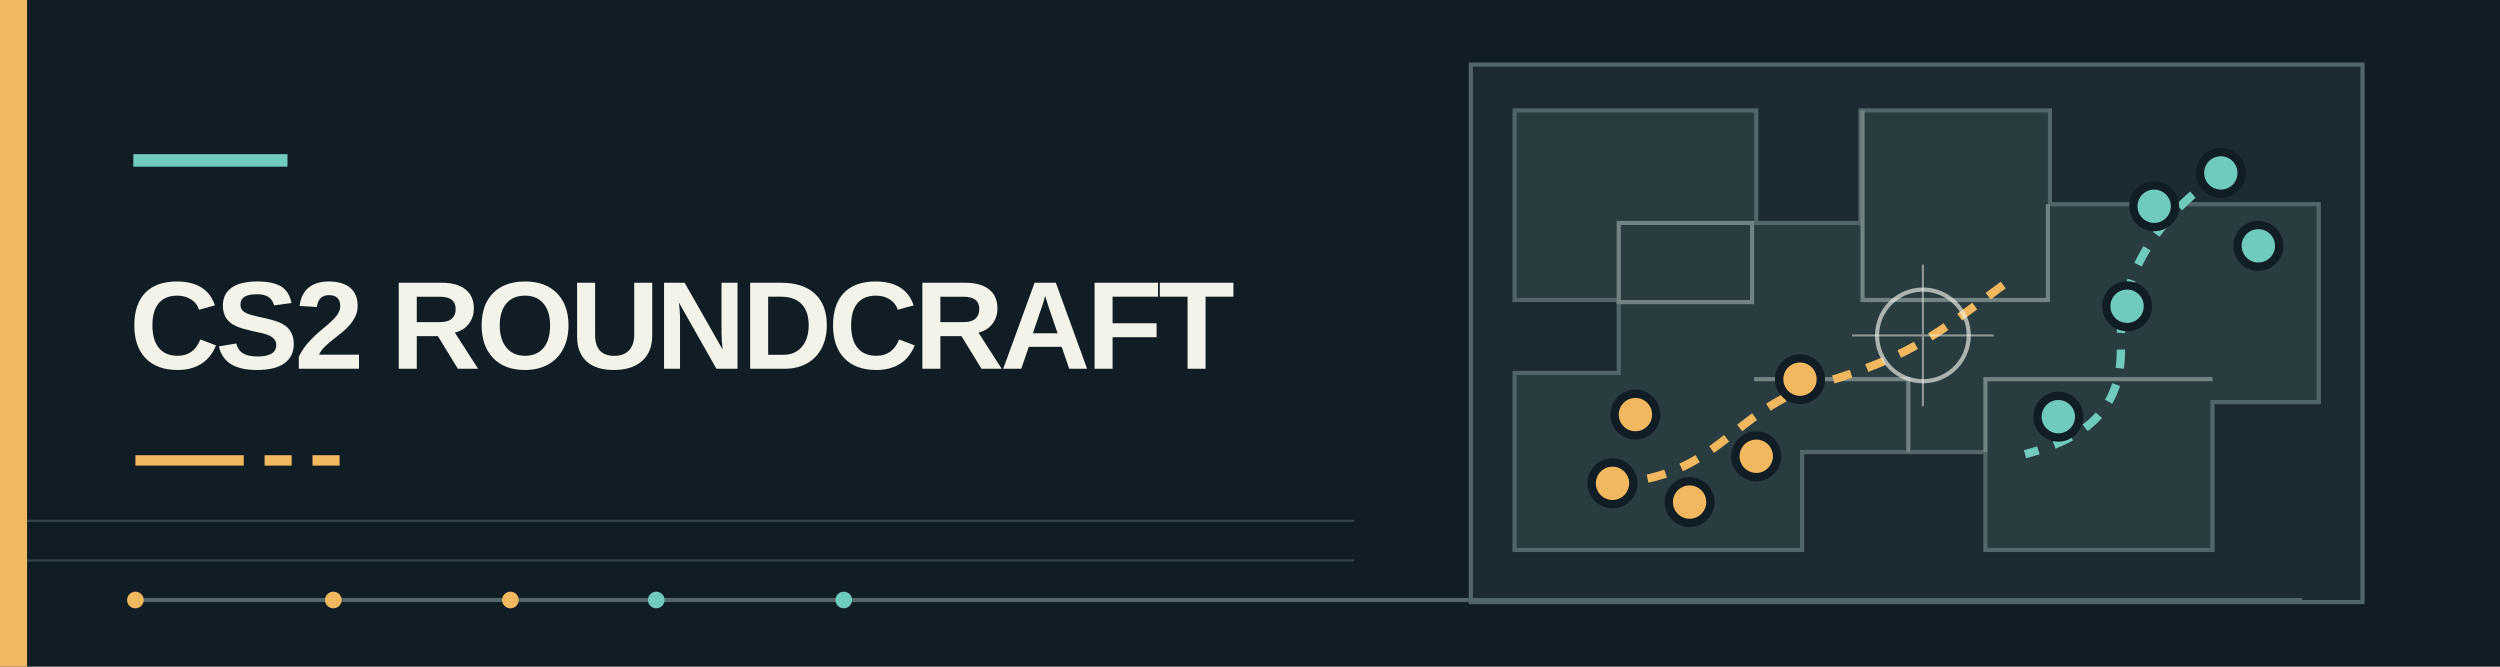
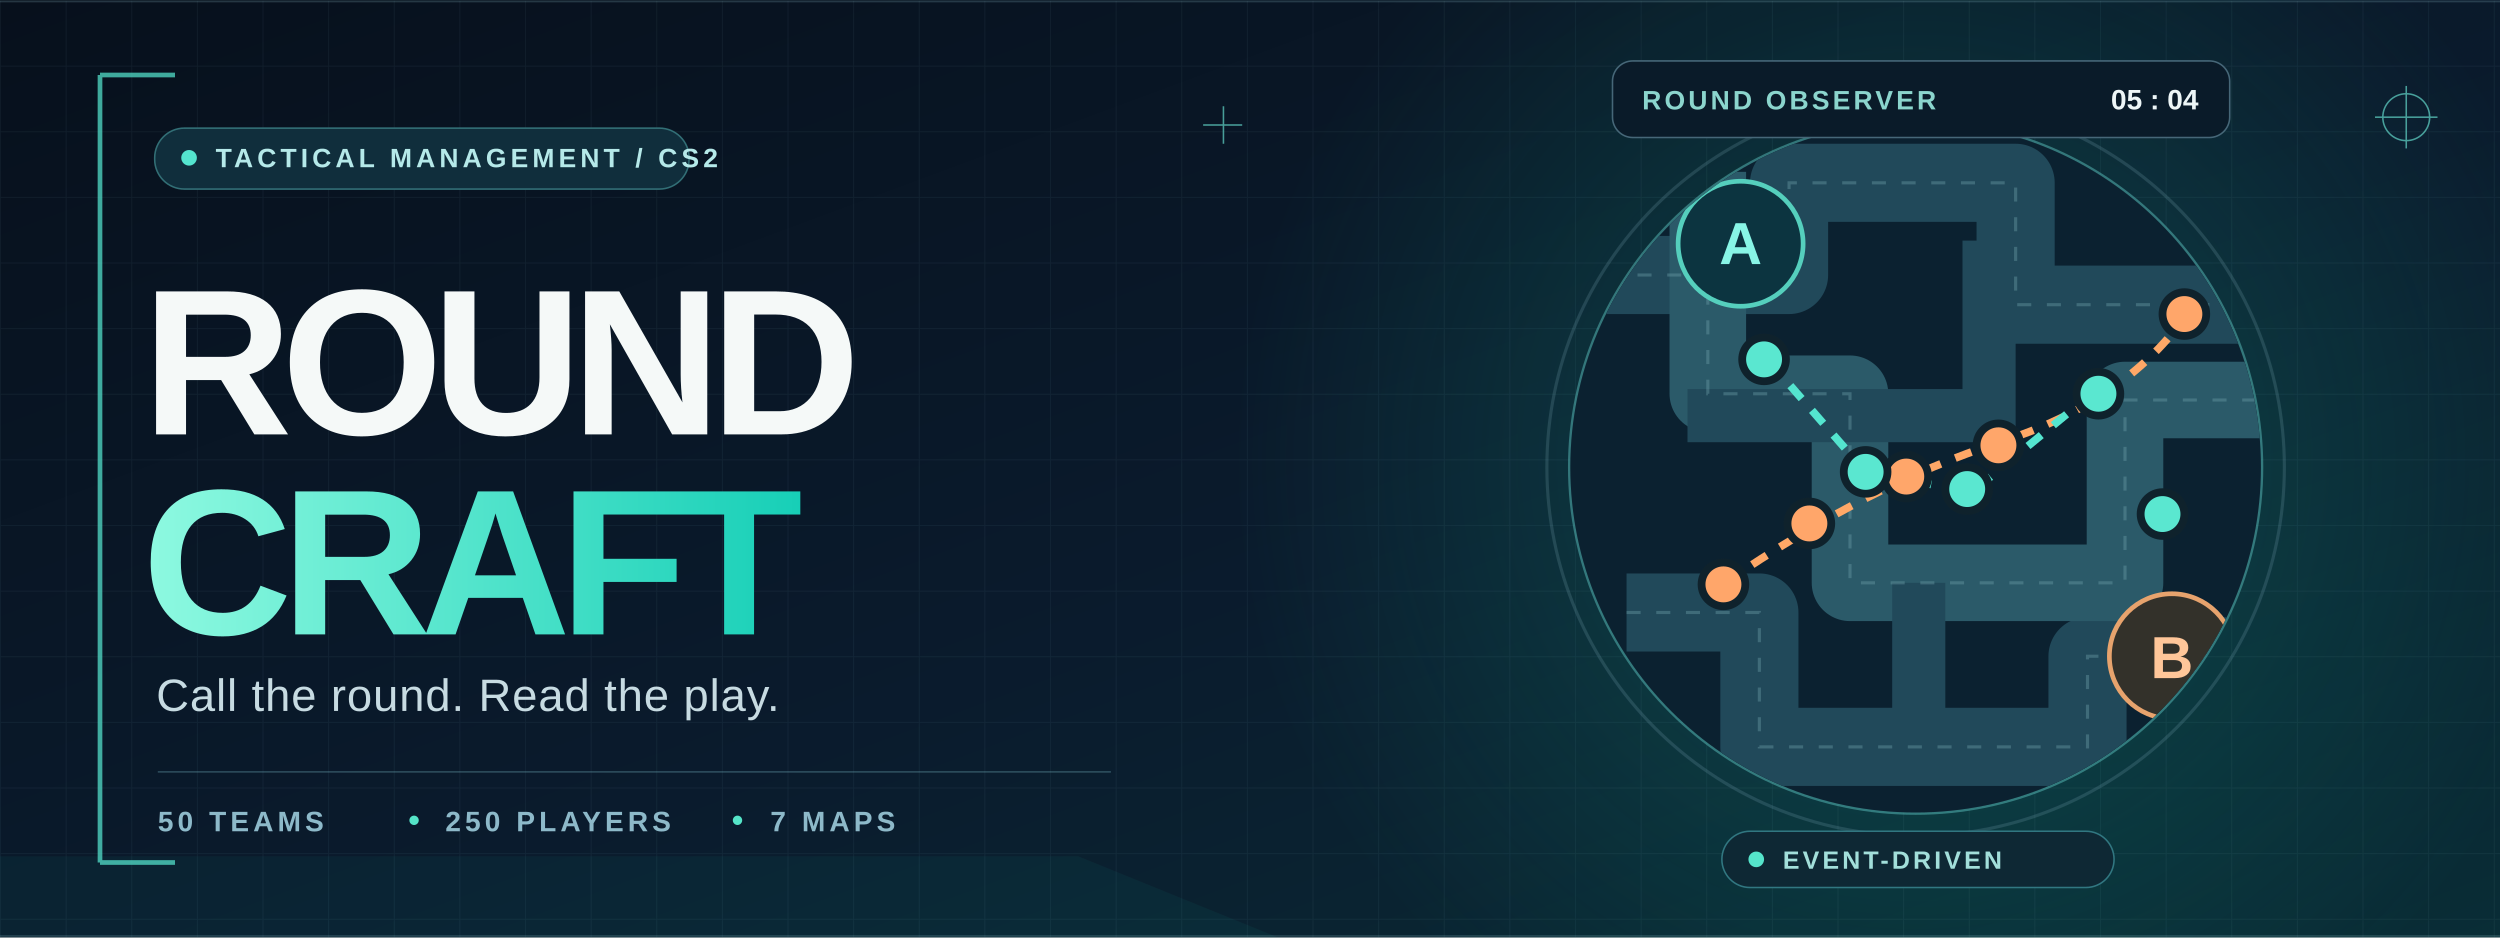
- <svg xmlns="http://www.w3.org/2000/svg" viewBox="0 0 1200 320" role="img" aria-labelledby="title desc">
-   <rect width="1200" height="320" fill="#111d24" />
-   <path d="M0 250H650M0 269H650" stroke="#33464a" stroke-width="1" />
-   <path d="M0 0h13v320H0z" fill="#f1b85f" />
-   <path d="M64 77h74" stroke="#70cbbd" stroke-width="6" />
-   <text x="62" y="177" fill="#f4f3e9" font-family="Arial, Helvetica, sans-serif" font-size="60" font-weight="700" letter-spacing="-2">CS2 ROUNDCRAFT</text>
-   <path d="M65 221h52m10 0h13m10 0h13" stroke="#f1b85f" stroke-width="5" />
-   <g transform="translate(706 31)">
-     <path d="M0 0h428v258H0z" fill="#1b2b31" stroke="#52666a" stroke-width="2" />
-     <path d="M21 22h116v54h50v-54h91v45h129v95h-51v71h-109v-47h-88v47H21v-85h50v-35H21z" fill="#293c40" stroke="#52666a" stroke-width="2" />
-     <path d="M71 76h64v38H71zm117-54v91h89V67m-30 119v-35h109M136 151h74v35" fill="none" stroke="#718481" stroke-width="2" />
-     <path d="M68 201C120 198 124 166 168 153S224 129 258 104" fill="none" stroke="#f1b85f" stroke-width="4" stroke-dasharray="9 8" />
-     <path d="M360 52c-32 22-49 51-48 83s-19 45-46 52" fill="none" stroke="#70cbbd" stroke-width="4" stroke-dasharray="9 8" />
-     <g fill="#f1b85f" stroke="#111d24" stroke-width="4">
-       <circle cx="68" cy="201" r="10" />
-       <circle cx="105" cy="210" r="10" />
-       <circle cx="79" cy="168" r="10" />
-       <circle cx="137" cy="188" r="10" />
-       <circle cx="158" cy="151" r="10" />
+ <svg xmlns="http://www.w3.org/2000/svg" width="1600" height="600" viewBox="0 0 1600 600" role="img" aria-labelledby="title desc">
+   <defs>
+     <linearGradient id="bg" x1="0" y1="0" x2="1" y2="1">
+       <stop stop-color="#07101C" />
+       <stop offset=".56" stop-color="#0A1B2D" />
+       <stop offset="1" stop-color="#092D36" />
+     </linearGradient>
+     <radialGradient id="halo">
+       <stop stop-color="#1DE0B1" stop-opacity=".22" />
+       <stop offset="1" stop-color="#1DE0B1" stop-opacity="0" />
+     </radialGradient>
+     <linearGradient id="cut" x1="0" x2="1">
+       <stop stop-color="#8DF9E0" />
+       <stop offset="1" stop-color="#17CFB7" />
+     </linearGradient>
+     <pattern id="grid" width="42" height="42" patternUnits="userSpaceOnUse">
+       <path d="M42 0H0V42" fill="none" stroke="#8BC6D2" stroke-opacity=".075" />
+     </pattern>
+     <filter id="soft">
+       <feGaussianBlur stdDeviation="18" />
+     </filter>
+     <clipPath id="round">
+       <circle cx="1226" cy="299" r="221" />
+     </clipPath>
+   </defs>
+   <rect width="1600" height="600" fill="url(#bg)" />
+   <rect width="1600" height="600" fill="url(#grid)" />
+   <circle cx="1225" cy="295" r="435" fill="url(#halo)" />
+   <path d="M0 548L690 548 818 600H0Z" fill="#12BCA2" opacity=".06" />
+   <path d="M0 1H1600M0 599H1600" stroke="#A7D7E5" stroke-opacity=".19" />
+   <path d="M64 48V552M64 48H112M64 552H112" stroke="#54E5CF" stroke-width="3" opacity=".72" />
+   <g font-family="Segoe UI,Arial,sans-serif">
+     <rect x="99" y="82" width="342" height="39" rx="19" fill="#102E3C" stroke="#326F76" />
+     <circle cx="121" cy="101" r="5" fill="#54E5CF" />
+     <text x="138" y="107" font-size="17" font-weight="700" letter-spacing="2.6" fill="#B5E9E9">TACTICAL MANAGEMENT / CS2</text>
+     <text x="91" y="278" font-size="133" font-weight="900" letter-spacing="-7" fill="#F5F9F8">ROUND</text>
+     <text x="91" y="406" font-size="133" font-weight="900" letter-spacing="-7" fill="url(#cut)">CRAFT</text>
+     <text x="100" y="455" font-size="29" font-weight="500" letter-spacing=".6" fill="#C7DBE2">Call the round. Read the play.</text>
+     <path d="M101 494H711" stroke="#70ACBA" stroke-opacity=".35" />
+     <text x="101" y="532" font-size="18" font-weight="650" letter-spacing="2.6" fill="#8DB9C9">50 TEAMS</text>
+     <circle cx="265" cy="525" r="3" fill="#55E4C8" />
+     <text x="285" y="532" font-size="18" font-weight="650" letter-spacing="2.6" fill="#8DB9C9">250 PLAYERS</text>
+     <circle cx="472" cy="525" r="3" fill="#55E4C8" />
+     <text x="493" y="532" font-size="18" font-weight="650" letter-spacing="2.6" fill="#8DB9C9">7 MAPS</text>
+   </g>
+   <g>
+     <circle cx="1226" cy="299" r="236" fill="none" stroke="#83AFC0" stroke-opacity=".2" stroke-width="2" />
+     <circle cx="1226" cy="299" r="221" fill="#0A1D2B" stroke="#5ABFBC" stroke-opacity=".5" stroke-width="3" />
+     <g clip-path="url(#round)">
+       <path d="M1000 78H1470V532H1000Z" fill="#0B2130" />
+       <path d="M1010 176L1145 176 1145 117 1290 117 1290 195 1460 195M1041 392L1126 392 1126 478 1336 478 1336 420 1460 420" stroke="#21495A" stroke-width="50" fill="none" stroke-linejoin="round" />
+       <path d="M1093 110V252H1184V373H1360V256H1450" stroke="#2B5A69" stroke-width="49" fill="none" stroke-linejoin="round" />
+       <path d="M1080 266H1273V154M1228 475V373" stroke="#21495A" stroke-width="34" fill="none" />
+       <path d="M1010 176L1145 176 1145 117 1290 117 1290 195 1460 195M1041 392L1126 392 1126 478 1336 478 1336 420 1460 420M1093 110V252H1184V373H1360V256H1450" stroke="#6C9EA9" stroke-opacity=".4" stroke-width="2" fill="none" stroke-dasharray="9 10" />
+       <path d="M1104 373Q1196 310 1280 283T1403 196" stroke="#FFA867" stroke-width="5" fill="none" stroke-dasharray="11 10" />
+       <path d="M1132 231L1194 302 1262 315 1341 250" stroke="#54E5CF" stroke-width="5" fill="none" stroke-dasharray="11 10" />
+       <g fill="#FFA66A" stroke="#0F222C" stroke-width="5">
+         <circle cx="1103" cy="374" r="14" />
+         <circle cx="1158" cy="335" r="14" />
+         <circle cx="1220" cy="305" r="14" />
+         <circle cx="1279" cy="285" r="14" />
+         <circle cx="1398" cy="201" r="14" />
+       </g>
+       <g fill="#5AE7D0" stroke="#0F222C" stroke-width="5">
+         <circle cx="1129" cy="230" r="14" />
+         <circle cx="1194" cy="302" r="14" />
+         <circle cx="1259" cy="313" r="14" />
+         <circle cx="1343" cy="252" r="14" />
+         <circle cx="1384" cy="329" r="14" />
+       </g>
+       <g font-family="Segoe UI,Arial,sans-serif" font-size="38" font-weight="800" text-anchor="middle">
+         <circle cx="1114" cy="156" r="40" fill="#0C3440" stroke="#55CFBD" stroke-width="3" />
+         <text x="1114" y="169" fill="#88F5E6">A</text>
+         <circle cx="1390" cy="420" r="40" fill="#33312A" stroke="#E7A36D" stroke-width="3" />
+         <text x="1390" y="434" fill="#FFC699">B</text>
+       </g>
    </g>
-     <g fill="#70cbbd" stroke="#111d24" stroke-width="4">
-       <circle cx="360" cy="52" r="10" />
-       <circle cx="328" cy="68" r="10" />
-       <circle cx="378" cy="87" r="10" />
-       <circle cx="315" cy="116" r="10" />
-       <circle cx="282" cy="169" r="10" />
+     <g font-family="Segoe UI,Arial,sans-serif">
+       <rect x="1032" y="39" width="395" height="49" rx="13" fill="#0A1B29" stroke="#466778" />
+       <text x="1051" y="70" font-size="17" font-weight="700" letter-spacing="2" fill="#8BD5CD">ROUND OBSERVER</text>
+       <text x="1351" y="70" font-size="18" font-weight="700" fill="#EDF6F7">05 : 04</text>
+       <rect x="1102" y="532" width="251" height="36" rx="18" fill="#0E2834" stroke="#317781" />
+       <circle cx="1124" cy="550" r="5" fill="#55E5CB" />
+       <text x="1141" y="556" font-size="16" font-weight="700" letter-spacing="2" fill="#A2DFDA">EVENT-DRIVEN</text>
    </g>
-     <circle cx="217" cy="130" r="22" fill="none" stroke="#f4f3e9" stroke-width="2" opacity=".65" />
-     <path d="M217 96v68m-34-34h68" stroke="#f4f3e9" stroke-width="1" opacity=".5" />
  </g>
-   <path d="M65 288h1040" stroke="#52666a" stroke-width="2" />
-   <g fill="#f1b85f">
-     <circle cx="65" cy="288" r="4" />
-     <circle cx="160" cy="288" r="4" />
-     <circle cx="245" cy="288" r="4" />
-   </g>
-   <g fill="#70cbbd">
-     <circle cx="315" cy="288" r="4" />
-     <circle cx="405" cy="288" r="4" />
+   <g opacity=".75" stroke="#5CCBBF" fill="none">
+     <circle cx="1540" cy="75" r="15" />
+     <path d="M1520 75h40M1540 55v40" />
+     <path d="M770 80h25m-12-12v24" />
  </g>
</svg>
